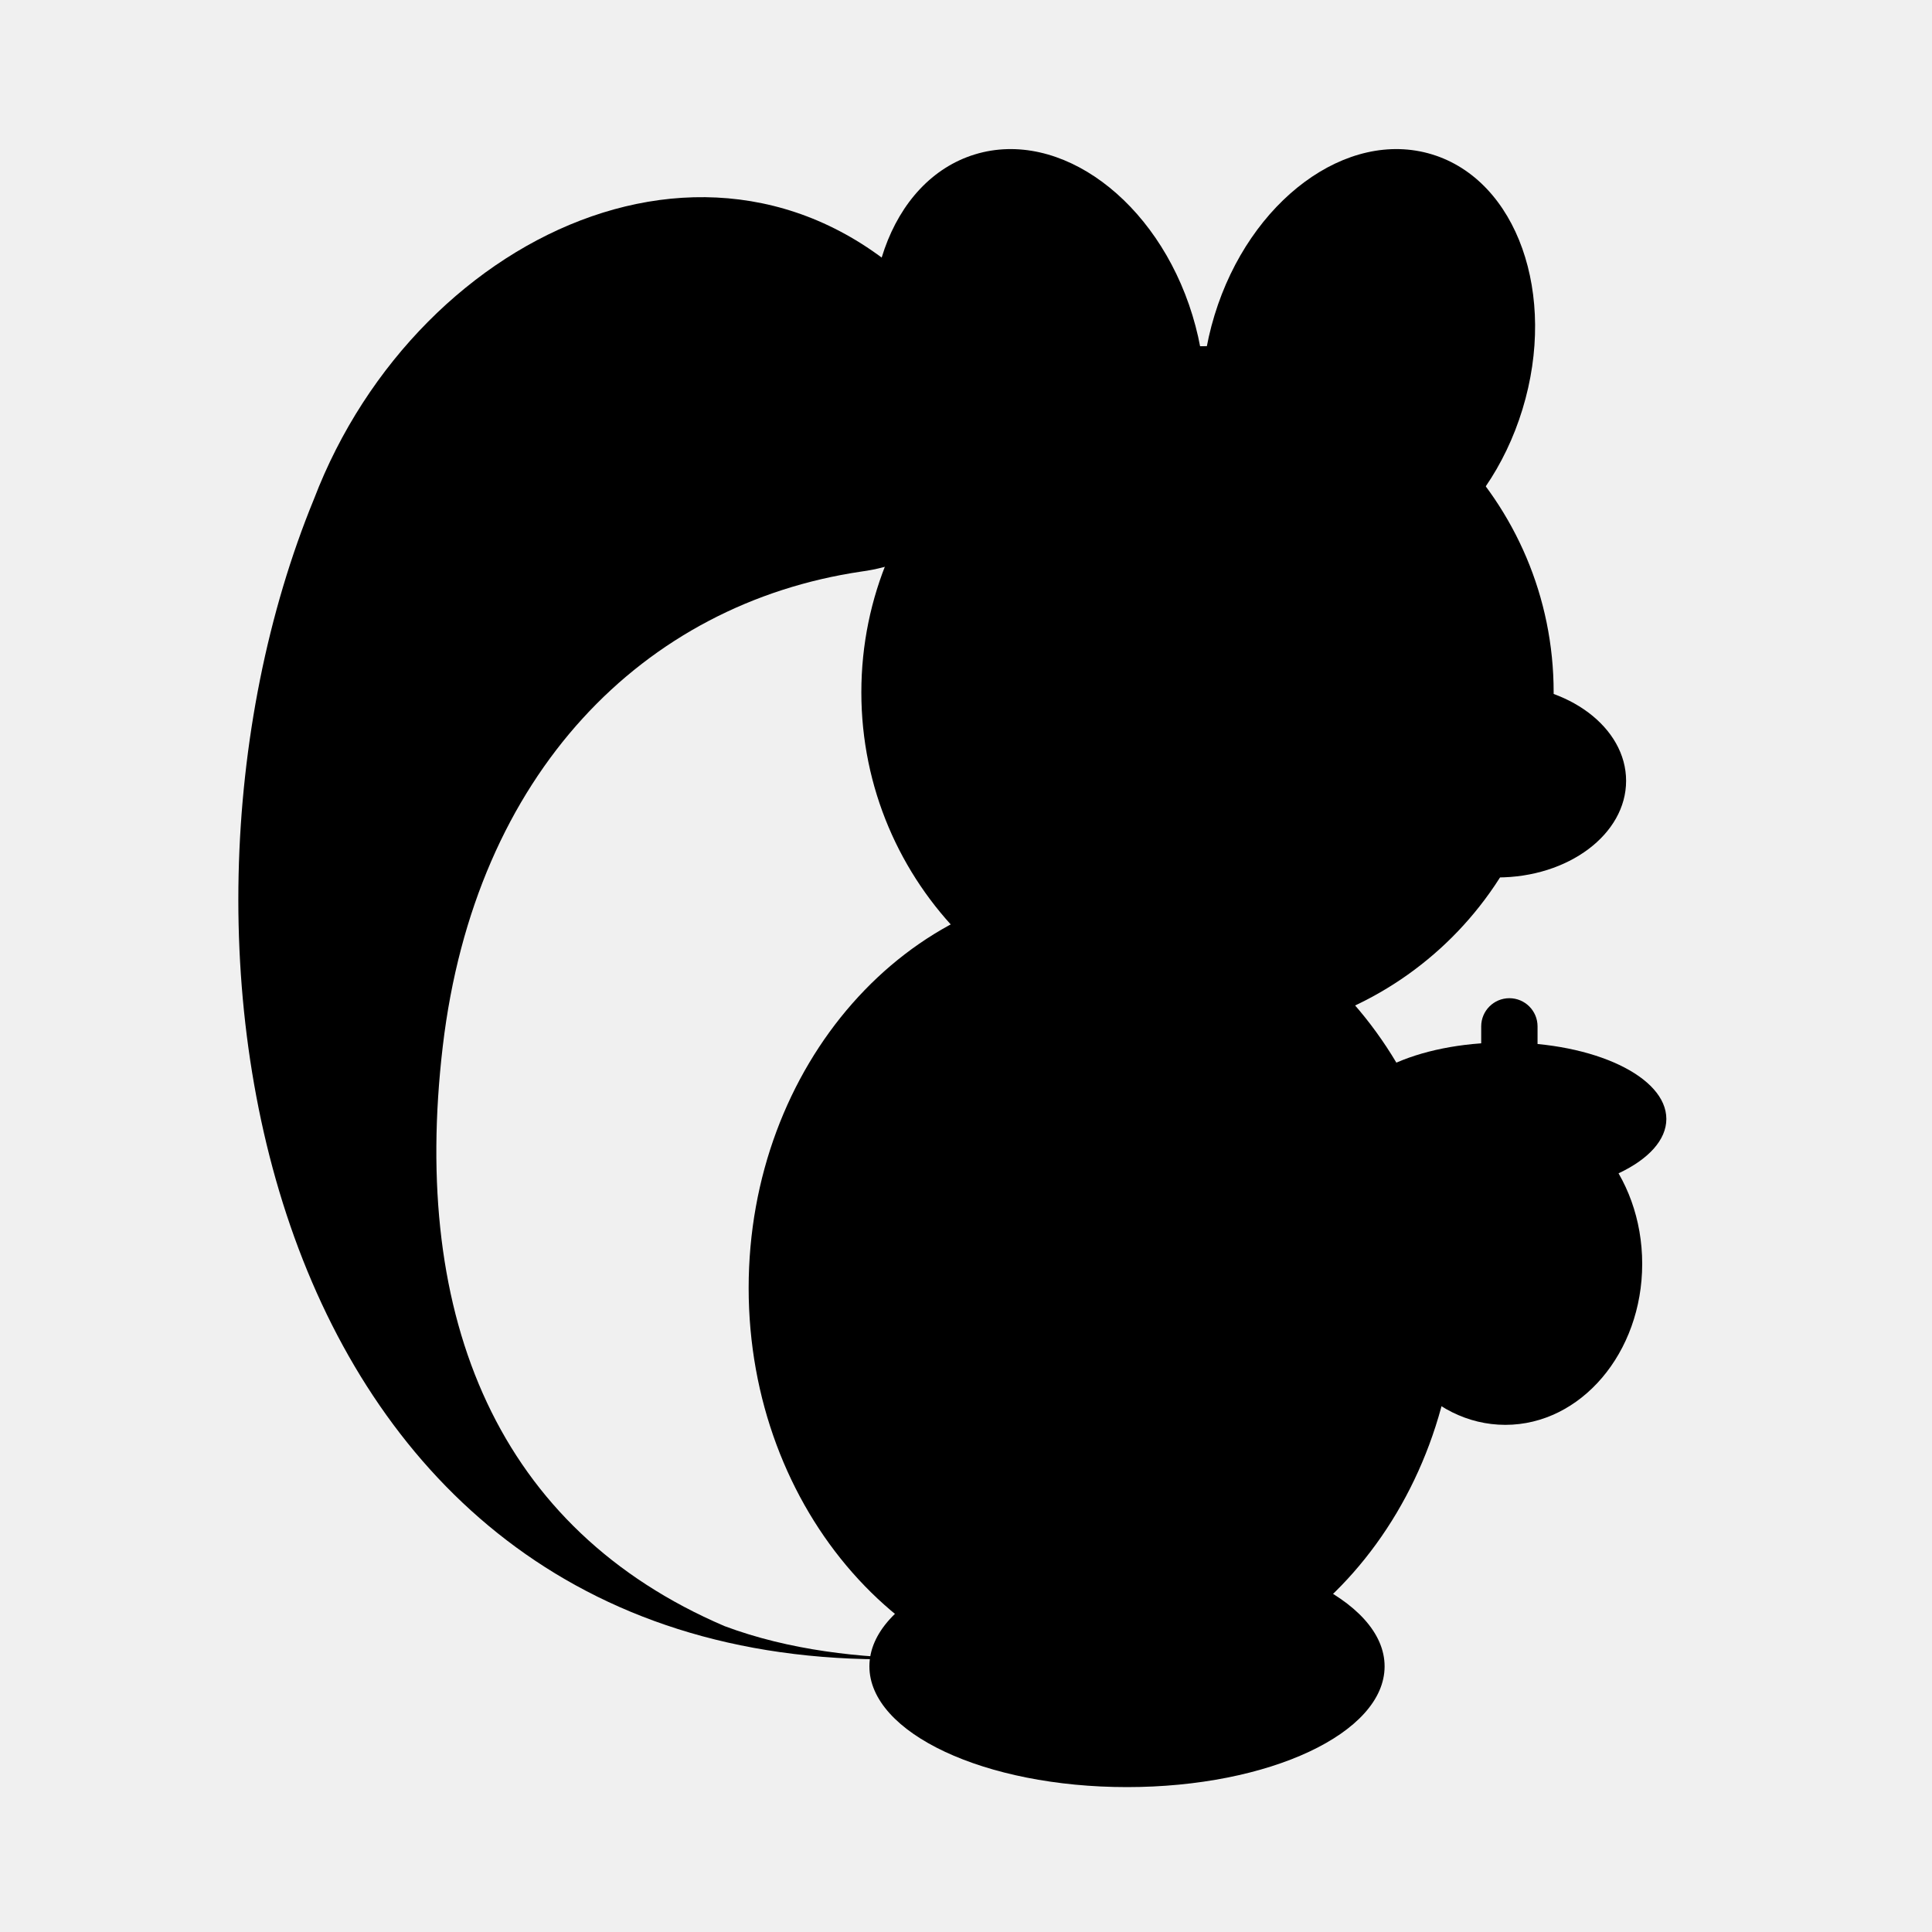
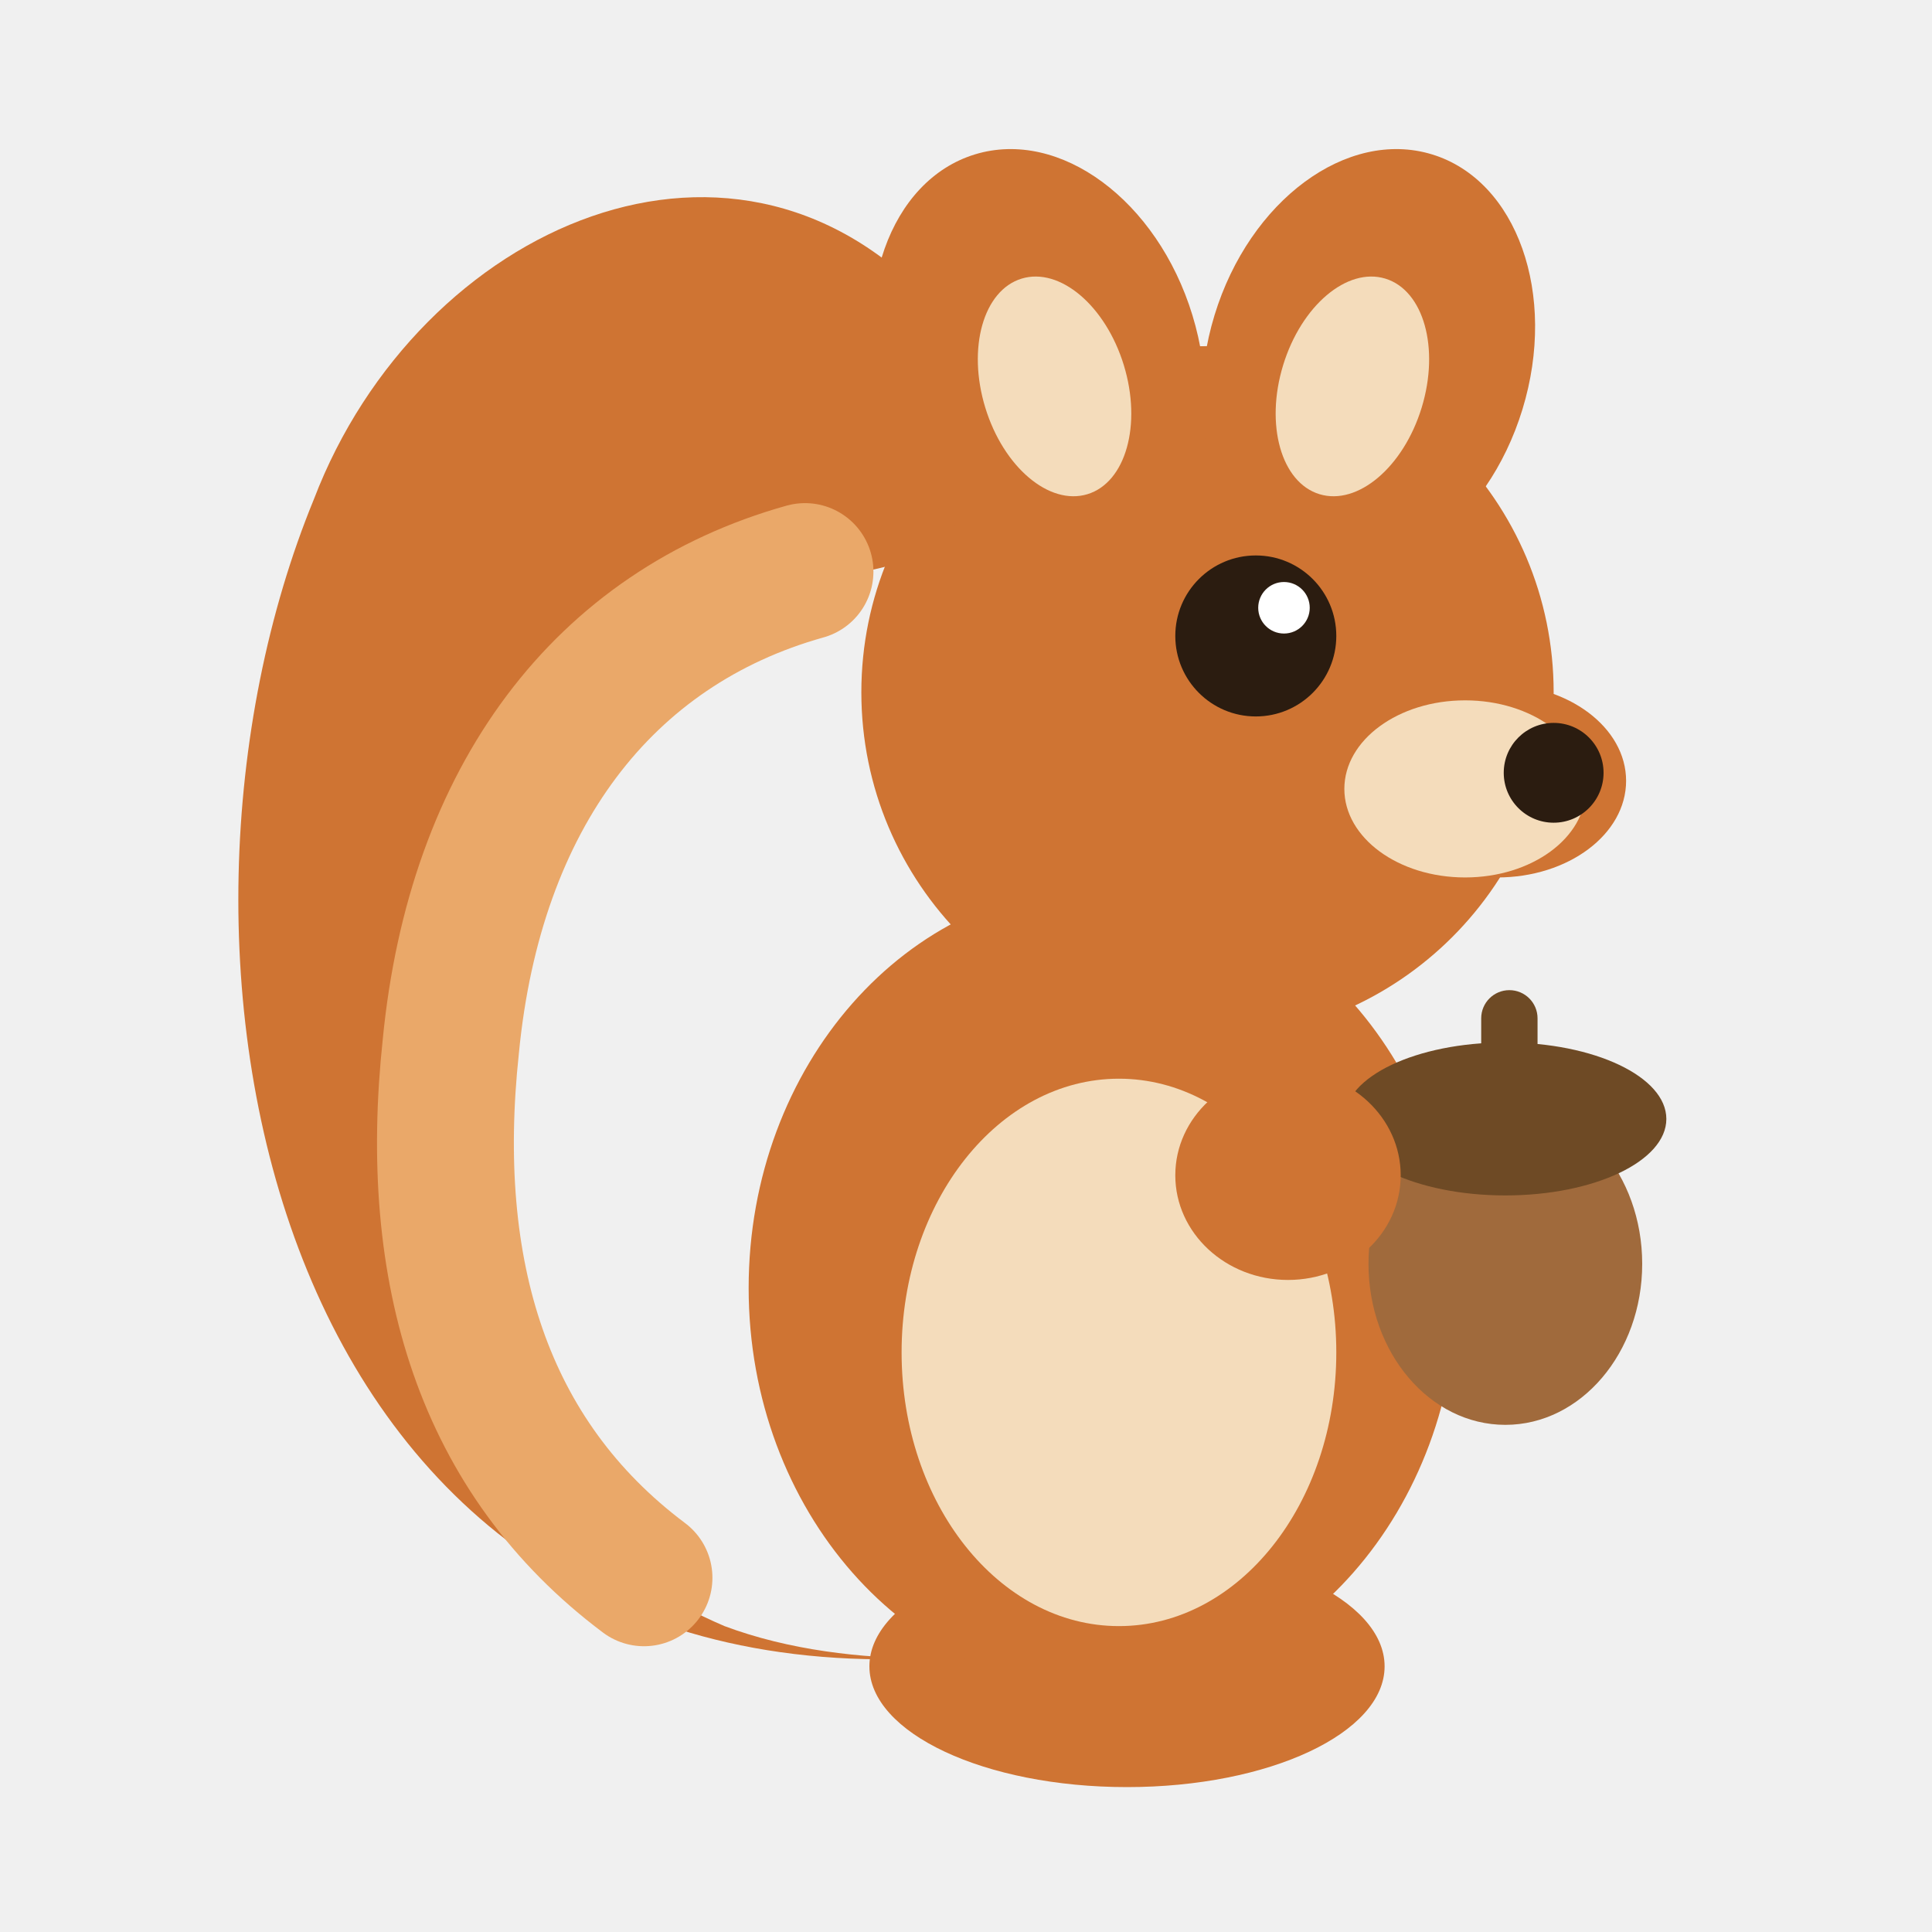
- <svg xmlns="http://www.w3.org/2000/svg" viewBox="0 0 24 24" fill="currentColor">
-   <path d="M11.5 20.6 C3.3 21 1.6 11.8 3.9 6.2 C5.2 2.8 9.2 1 11.7 3.9 C12.9 5.3 12.2 6.9 10.7 7.1 C8 7.5 5.9 9.6 5.5 13 C5.1 16.4 6.2 19 9 20.2 C9.8 20.5 10.7 20.6 11.5 20.6 Z" />
-   <ellipse cx="14" cy="20.7" rx="3.2" ry="1.5" />
-   <ellipse cx="13.7" cy="16" rx="4.4" ry="5" />
-   <circle cx="15" cy="8.6" r="4.3" />
-   <ellipse cx="12.9" cy="4.5" rx="2" ry="2.7" transform="rotate(-17 12.9 4.5)" />
-   <ellipse cx="17" cy="4.5" rx="2" ry="2.7" transform="rotate(17 17 4.5)" />
-   <ellipse cx="18.6" cy="9.7" rx="1.6" ry="1.2" />
-   <ellipse cx="15.6" cy="14.3" rx="1.4" ry="1.4" />
-   <ellipse cx="18.7" cy="15.7" rx="1.7" ry="2" />
-   <ellipse cx="18.7" cy="13.9" rx="2" ry="0.95" />
-   <rect x="18.4" y="12.4" width="0.7" height="1.3" rx="0.35" />
+ <svg xmlns="http://www.w3.org/2000/svg" viewBox="0 0 24 24">
+   <g fill="#cf7433">
+     <path d="M11.5 20.6 C3.3 21 1.6 11.8 3.9 6.2 C5.2 2.8 9.2 1 11.7 3.9 C12.9 5.3 12.2 6.9 10.7 7.1 C8 7.5 5.9 9.6 5.5 13 C5.1 16.4 6.2 19 9 20.2 C9.8 20.5 10.7 20.6 11.5 20.6 Z" />
+     <ellipse cx="14" cy="20.7" rx="3.2" ry="1.5" />
+     <ellipse cx="13.7" cy="16" rx="4.4" ry="5" />
+     <circle cx="15" cy="8.6" r="4.3" />
+     <ellipse cx="12.9" cy="4.5" rx="2" ry="2.7" transform="rotate(-17 12.9 4.5)" />
+     <ellipse cx="17" cy="4.5" rx="2" ry="2.7" transform="rotate(17 17 4.5)" />
+     <ellipse cx="18.6" cy="9.7" rx="1.6" ry="1.2" />
+   </g>
+   <path d="M10 7.1 C7.5 7.8 5.9 9.9 5.6 13 C5.3 15.8 6 18.1 8 19.6" fill="none" stroke="#eaa869" stroke-width="1.7" stroke-linecap="round" />
+   <ellipse cx="13.9" cy="16.8" rx="2.7" ry="3.4" fill="#f4dcbb" />
+   <ellipse cx="13.1" cy="4.8" rx="0.9" ry="1.4" transform="rotate(-17 13.1 4.8)" fill="#f4dcbb" />
+   <ellipse cx="16.8" cy="4.8" rx="0.9" ry="1.4" transform="rotate(17 16.8 4.8)" fill="#f4dcbb" />
+   <ellipse cx="18.2" cy="9.8" rx="1.5" ry="1.1" fill="#f4dcbb" />
+   <ellipse cx="18.7" cy="15.7" rx="1.7" ry="2" fill="#a06a3c" />
+   <ellipse cx="18.7" cy="13.9" rx="2" ry="0.95" fill="#6e4a25" />
+   <rect x="18.4" y="12.3" width="0.7" height="1.4" rx="0.35" fill="#6e4a25" />
+   <ellipse cx="16" cy="14.6" rx="1.4" ry="1.3" fill="#cf7433" />
+   <circle cx="15.6" cy="7.9" r="1" fill="#2b1c10" />
+   <circle cx="15.95" cy="7.55" r="0.32" fill="#ffffff" />
+   <circle cx="19.3" cy="9.6" r="0.62" fill="#2b1c10" />
</svg>
